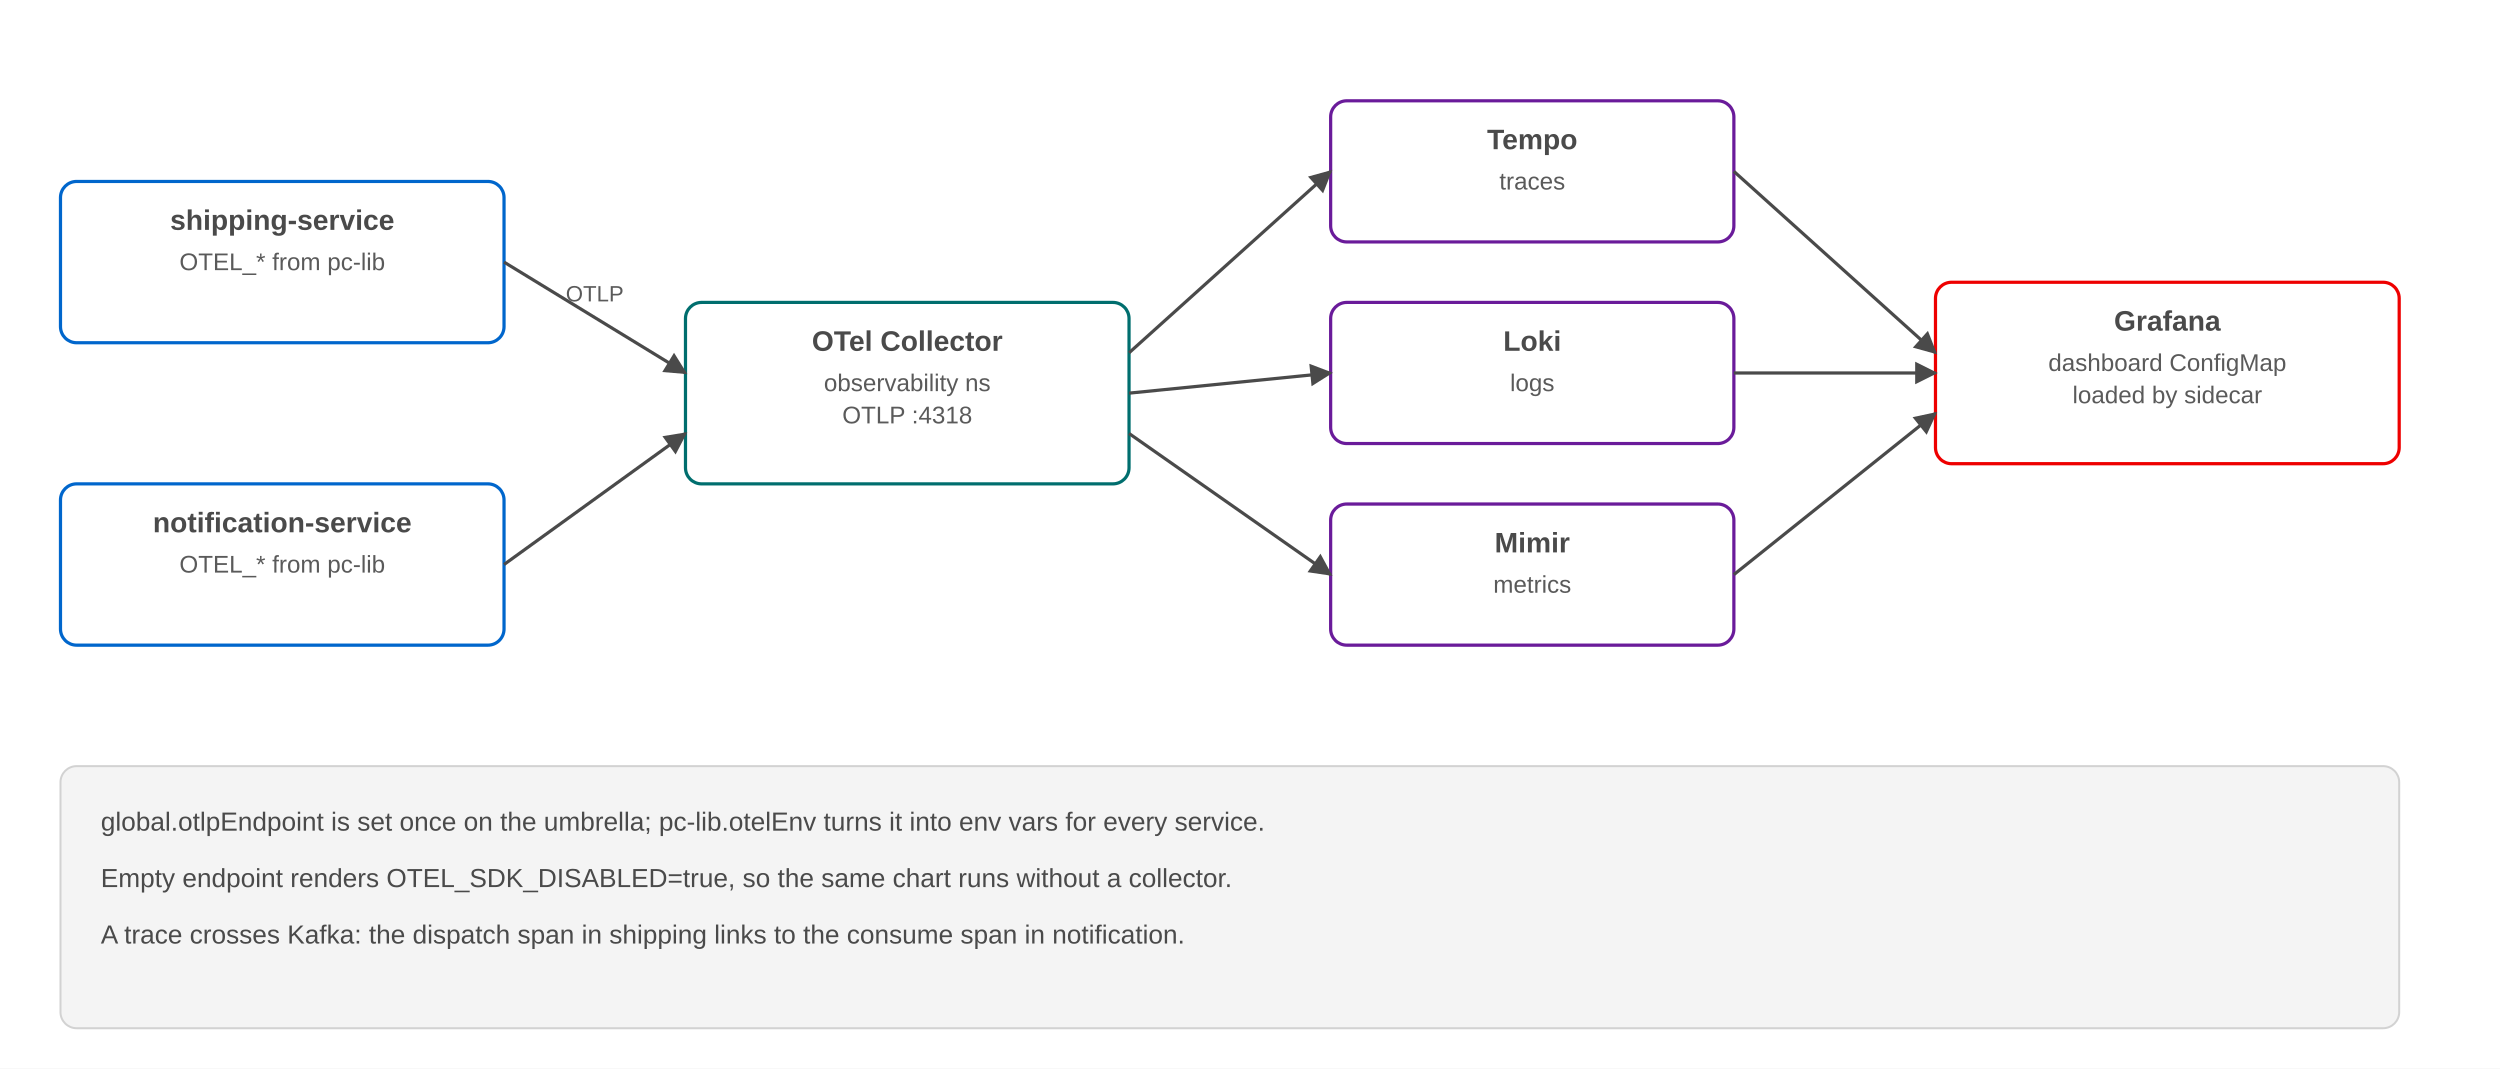
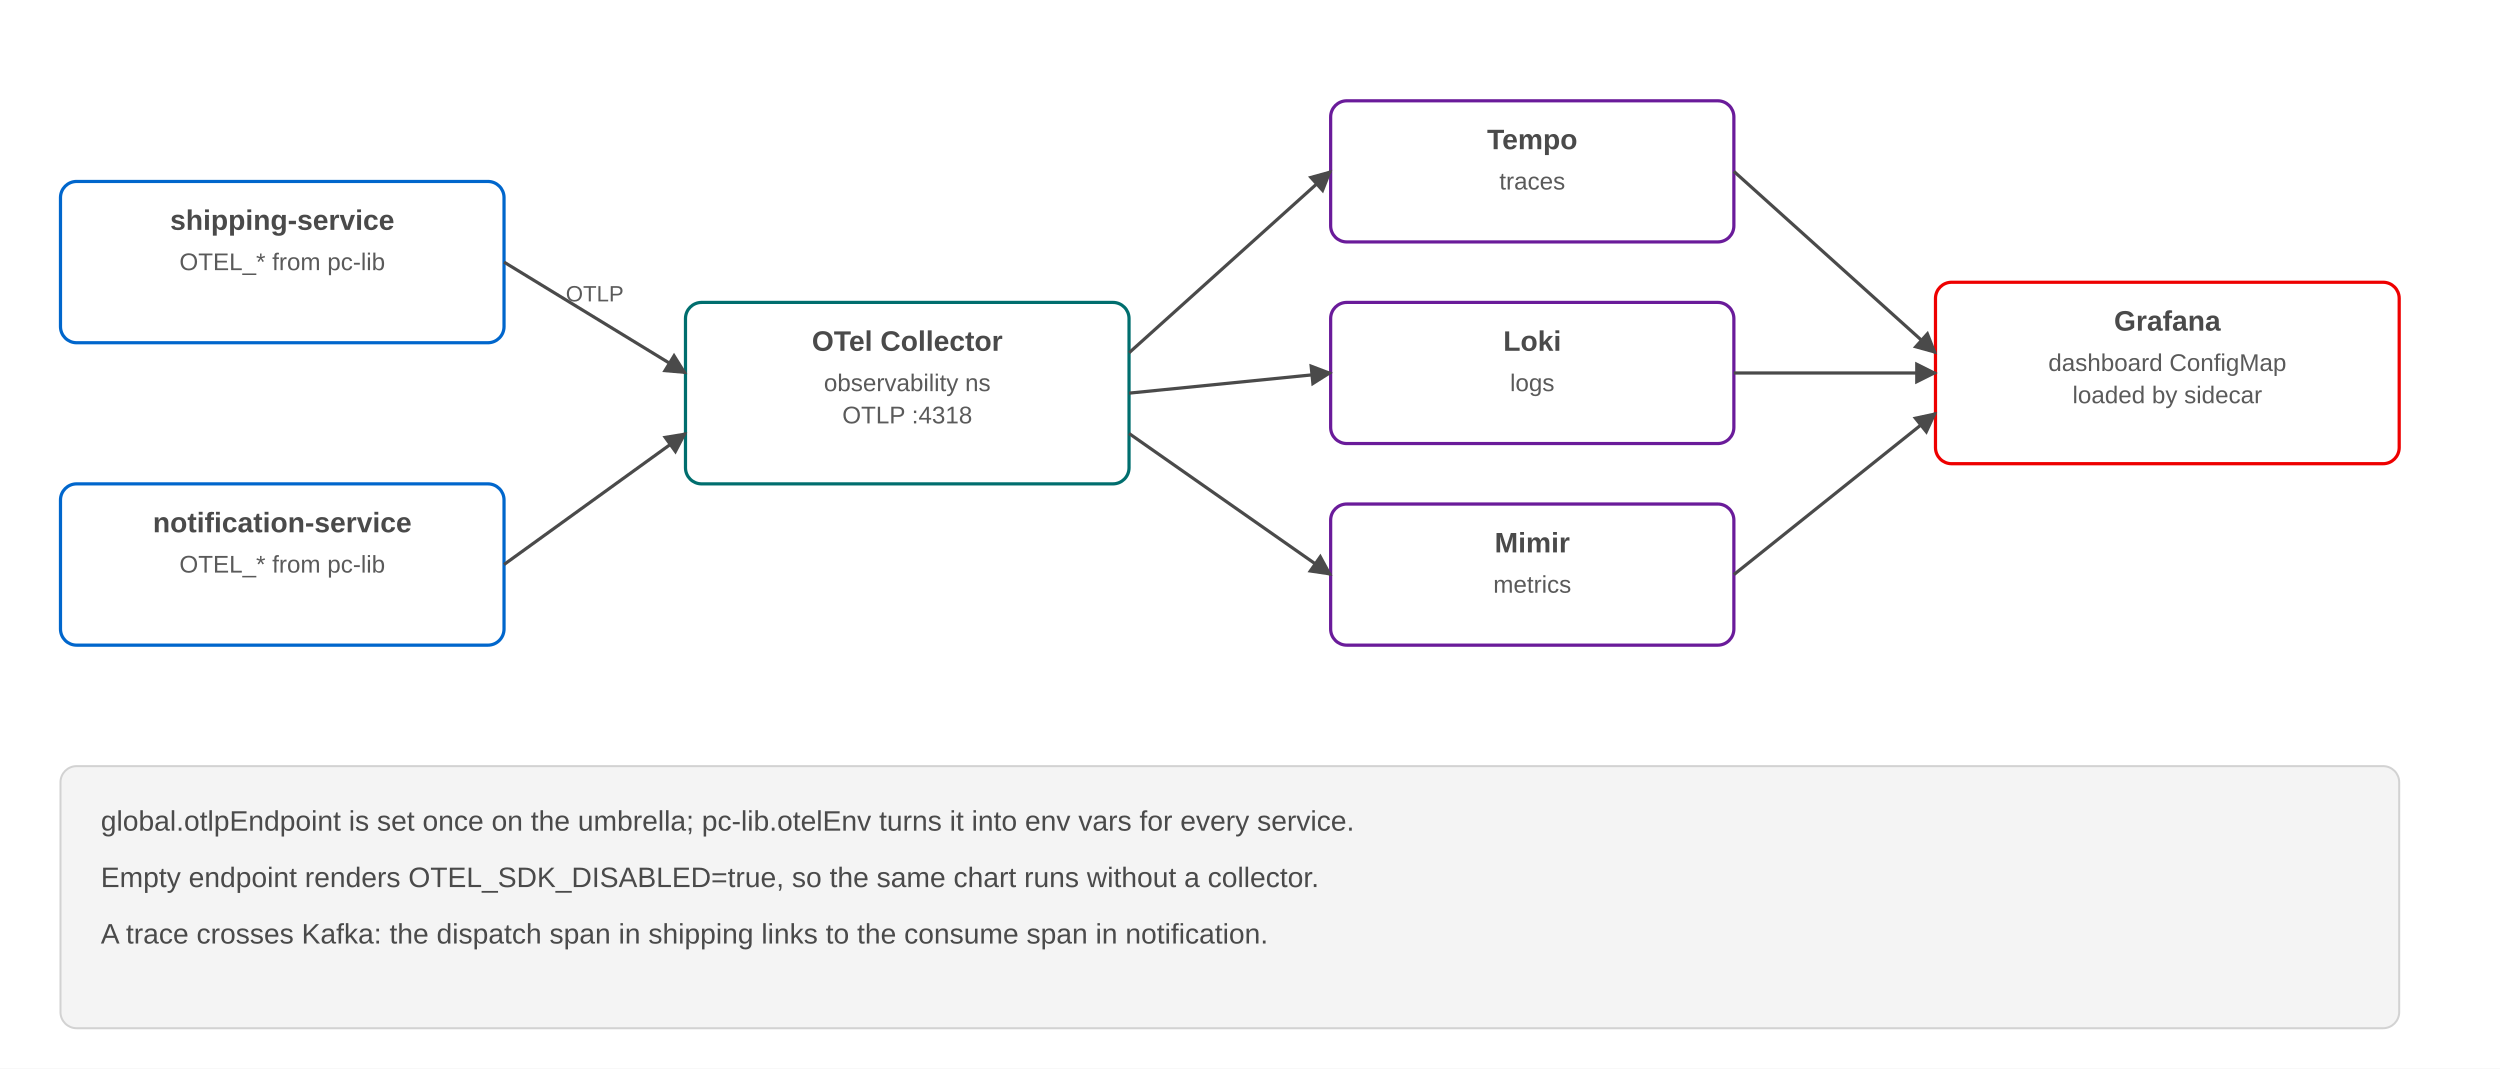
<svg xmlns="http://www.w3.org/2000/svg" viewBox="0 0 1240 530" width="1240" height="530">
  <defs>
    <marker id="_arrow_neutral_0" viewBox="0 0 10 10" refX="9" refY="5" markerWidth="7" markerHeight="7" orient="auto-start-reverse">
      <path d="M 0 0 L 10 5 L 0 10 z" fill="#4A4A4A" />
    </marker>
  </defs>
  <rect x="0" y="0" width="1240" height="530" fill="#FFFFFF" />
  <rect x="30" y="90" width="220" height="80" rx="8" ry="8" fill="#FFFFFF" stroke="#0066CC" stroke-width="1.6" />
  <text x="140.0" y="114" font-family="Overpass, Red Hat Text, Arial, sans-serif" font-size="14" font-weight="600" fill="#4A4A4A" text-anchor="middle">shipping-service</text>
  <text x="140.0" y="134" font-family="Red Hat Text, Arial, sans-serif" font-size="12" fill="#5A5A5A" text-anchor="middle">OTEL_* from pc-lib</text>
  <rect x="30" y="240" width="220" height="80" rx="8" ry="8" fill="#FFFFFF" stroke="#0066CC" stroke-width="1.6" />
  <text x="140.0" y="264" font-family="Overpass, Red Hat Text, Arial, sans-serif" font-size="14" font-weight="600" fill="#4A4A4A" text-anchor="middle">notification-service</text>
  <text x="140.0" y="284" font-family="Red Hat Text, Arial, sans-serif" font-size="12" fill="#5A5A5A" text-anchor="middle">OTEL_* from pc-lib</text>
  <rect x="340" y="150" width="220" height="90" rx="8" ry="8" fill="#FFFFFF" stroke="#006E6E" stroke-width="1.6" />
  <text x="450.0" y="174" font-family="Overpass, Red Hat Text, Arial, sans-serif" font-size="14" font-weight="600" fill="#4A4A4A" text-anchor="middle">OTel Collector</text>
  <text x="450.0" y="194" font-family="Red Hat Text, Arial, sans-serif" font-size="12" fill="#5A5A5A" text-anchor="middle">observability ns</text>
  <text x="450.0" y="210" font-family="Red Hat Text, Arial, sans-serif" font-size="12" fill="#5A5A5A" text-anchor="middle">OTLP :4318</text>
  <rect x="660" y="50" width="200" height="70" rx="8" ry="8" fill="#FFFFFF" stroke="#6A1B9A" stroke-width="1.6" />
  <text x="760.0" y="74" font-family="Overpass, Red Hat Text, Arial, sans-serif" font-size="14" font-weight="600" fill="#4A4A4A" text-anchor="middle">Tempo</text>
  <text x="760.0" y="94" font-family="Red Hat Text, Arial, sans-serif" font-size="12" fill="#5A5A5A" text-anchor="middle">traces</text>
  <rect x="660" y="150" width="200" height="70" rx="8" ry="8" fill="#FFFFFF" stroke="#6A1B9A" stroke-width="1.6" />
  <text x="760.0" y="174" font-family="Overpass, Red Hat Text, Arial, sans-serif" font-size="14" font-weight="600" fill="#4A4A4A" text-anchor="middle">Loki</text>
  <text x="760.0" y="194" font-family="Red Hat Text, Arial, sans-serif" font-size="12" fill="#5A5A5A" text-anchor="middle">logs</text>
  <rect x="660" y="250" width="200" height="70" rx="8" ry="8" fill="#FFFFFF" stroke="#6A1B9A" stroke-width="1.6" />
  <text x="760.0" y="274" font-family="Overpass, Red Hat Text, Arial, sans-serif" font-size="14" font-weight="600" fill="#4A4A4A" text-anchor="middle">Mimir</text>
  <text x="760.0" y="294" font-family="Red Hat Text, Arial, sans-serif" font-size="12" fill="#5A5A5A" text-anchor="middle">metrics</text>
  <rect x="960" y="140" width="230" height="90" rx="8" ry="8" fill="#FFFFFF" stroke="#EE0000" stroke-width="1.6" />
  <text x="1075.0" y="164" font-family="Overpass, Red Hat Text, Arial, sans-serif" font-size="14" font-weight="600" fill="#4A4A4A" text-anchor="middle">Grafana</text>
  <text x="1075.0" y="184" font-family="Red Hat Text, Arial, sans-serif" font-size="12" fill="#5A5A5A" text-anchor="middle">dashboard ConfigMap</text>
  <text x="1075.0" y="200" font-family="Red Hat Text, Arial, sans-serif" font-size="12" fill="#5A5A5A" text-anchor="middle">loaded by sidecar</text>
  <line x1="250" y1="130" x2="340" y2="185" stroke="#4A4A4A" stroke-width="1.6" marker-end="url(#_arrow_neutral_0)" />
  <text x="295.0" y="149.5" font-family="Red Hat Text, Arial, sans-serif" font-size="11" fill="#5A5A5A" text-anchor="middle">OTLP</text>
  <line x1="250" y1="280" x2="340" y2="215" stroke="#4A4A4A" stroke-width="1.6" marker-end="url(#_arrow_neutral_0)" />
  <line x1="560" y1="175" x2="660" y2="85" stroke="#4A4A4A" stroke-width="1.6" marker-end="url(#_arrow_neutral_0)" />
  <line x1="560" y1="195" x2="660" y2="185" stroke="#4A4A4A" stroke-width="1.6" marker-end="url(#_arrow_neutral_0)" />
  <line x1="560" y1="215" x2="660" y2="285" stroke="#4A4A4A" stroke-width="1.6" marker-end="url(#_arrow_neutral_0)" />
  <line x1="860" y1="85" x2="960" y2="175" stroke="#4A4A4A" stroke-width="1.6" marker-end="url(#_arrow_neutral_0)" />
  <line x1="860" y1="185" x2="960" y2="185" stroke="#4A4A4A" stroke-width="1.6" marker-end="url(#_arrow_neutral_0)" />
  <line x1="860" y1="285" x2="960" y2="205" stroke="#4A4A4A" stroke-width="1.6" marker-end="url(#_arrow_neutral_0)" />
  <rect x="30" y="380" width="1160" height="130" rx="8" ry="8" fill="#F4F4F4" stroke="#D2D2D2" stroke-width="1" />
-   <text x="50" y="412" font-family="Overpass, Red Hat Text, Arial, sans-serif" font-size="13" font-weight="normal" fill="#4A4A4A" text-anchor="start">global.otlpEndpoint is set once on the umbrella; pc-lib.otelEnv turns it into env vars for every service.</text>
-   <text x="50" y="440" font-family="Overpass, Red Hat Text, Arial, sans-serif" font-size="13" font-weight="normal" fill="#4A4A4A" text-anchor="start">Empty endpoint renders OTEL_SDK_DISABLED=true, so the same chart runs without a collector.</text>
-   <text x="50" y="468" font-family="Overpass, Red Hat Text, Arial, sans-serif" font-size="13" font-weight="normal" fill="#4A4A4A" text-anchor="start">A trace crosses Kafka: the dispatch span in shipping links to the consume span in notification.</text>
+   <text x="50" y="412" font-family="Overpass, Red Hat Text, Arial, sans-serif" font-size="14" font-weight="normal" fill="#4A4A4A" text-anchor="start">global.otlpEndpoint is set once on the umbrella; pc-lib.otelEnv turns it into env vars for every service.</text>
+   <text x="50" y="440" font-family="Overpass, Red Hat Text, Arial, sans-serif" font-size="14" font-weight="normal" fill="#4A4A4A" text-anchor="start">Empty endpoint renders OTEL_SDK_DISABLED=true, so the same chart runs without a collector.</text>
+   <text x="50" y="468" font-family="Overpass, Red Hat Text, Arial, sans-serif" font-size="14" font-weight="normal" fill="#4A4A4A" text-anchor="start">A trace crosses Kafka: the dispatch span in shipping links to the consume span in notification.</text>
</svg>
